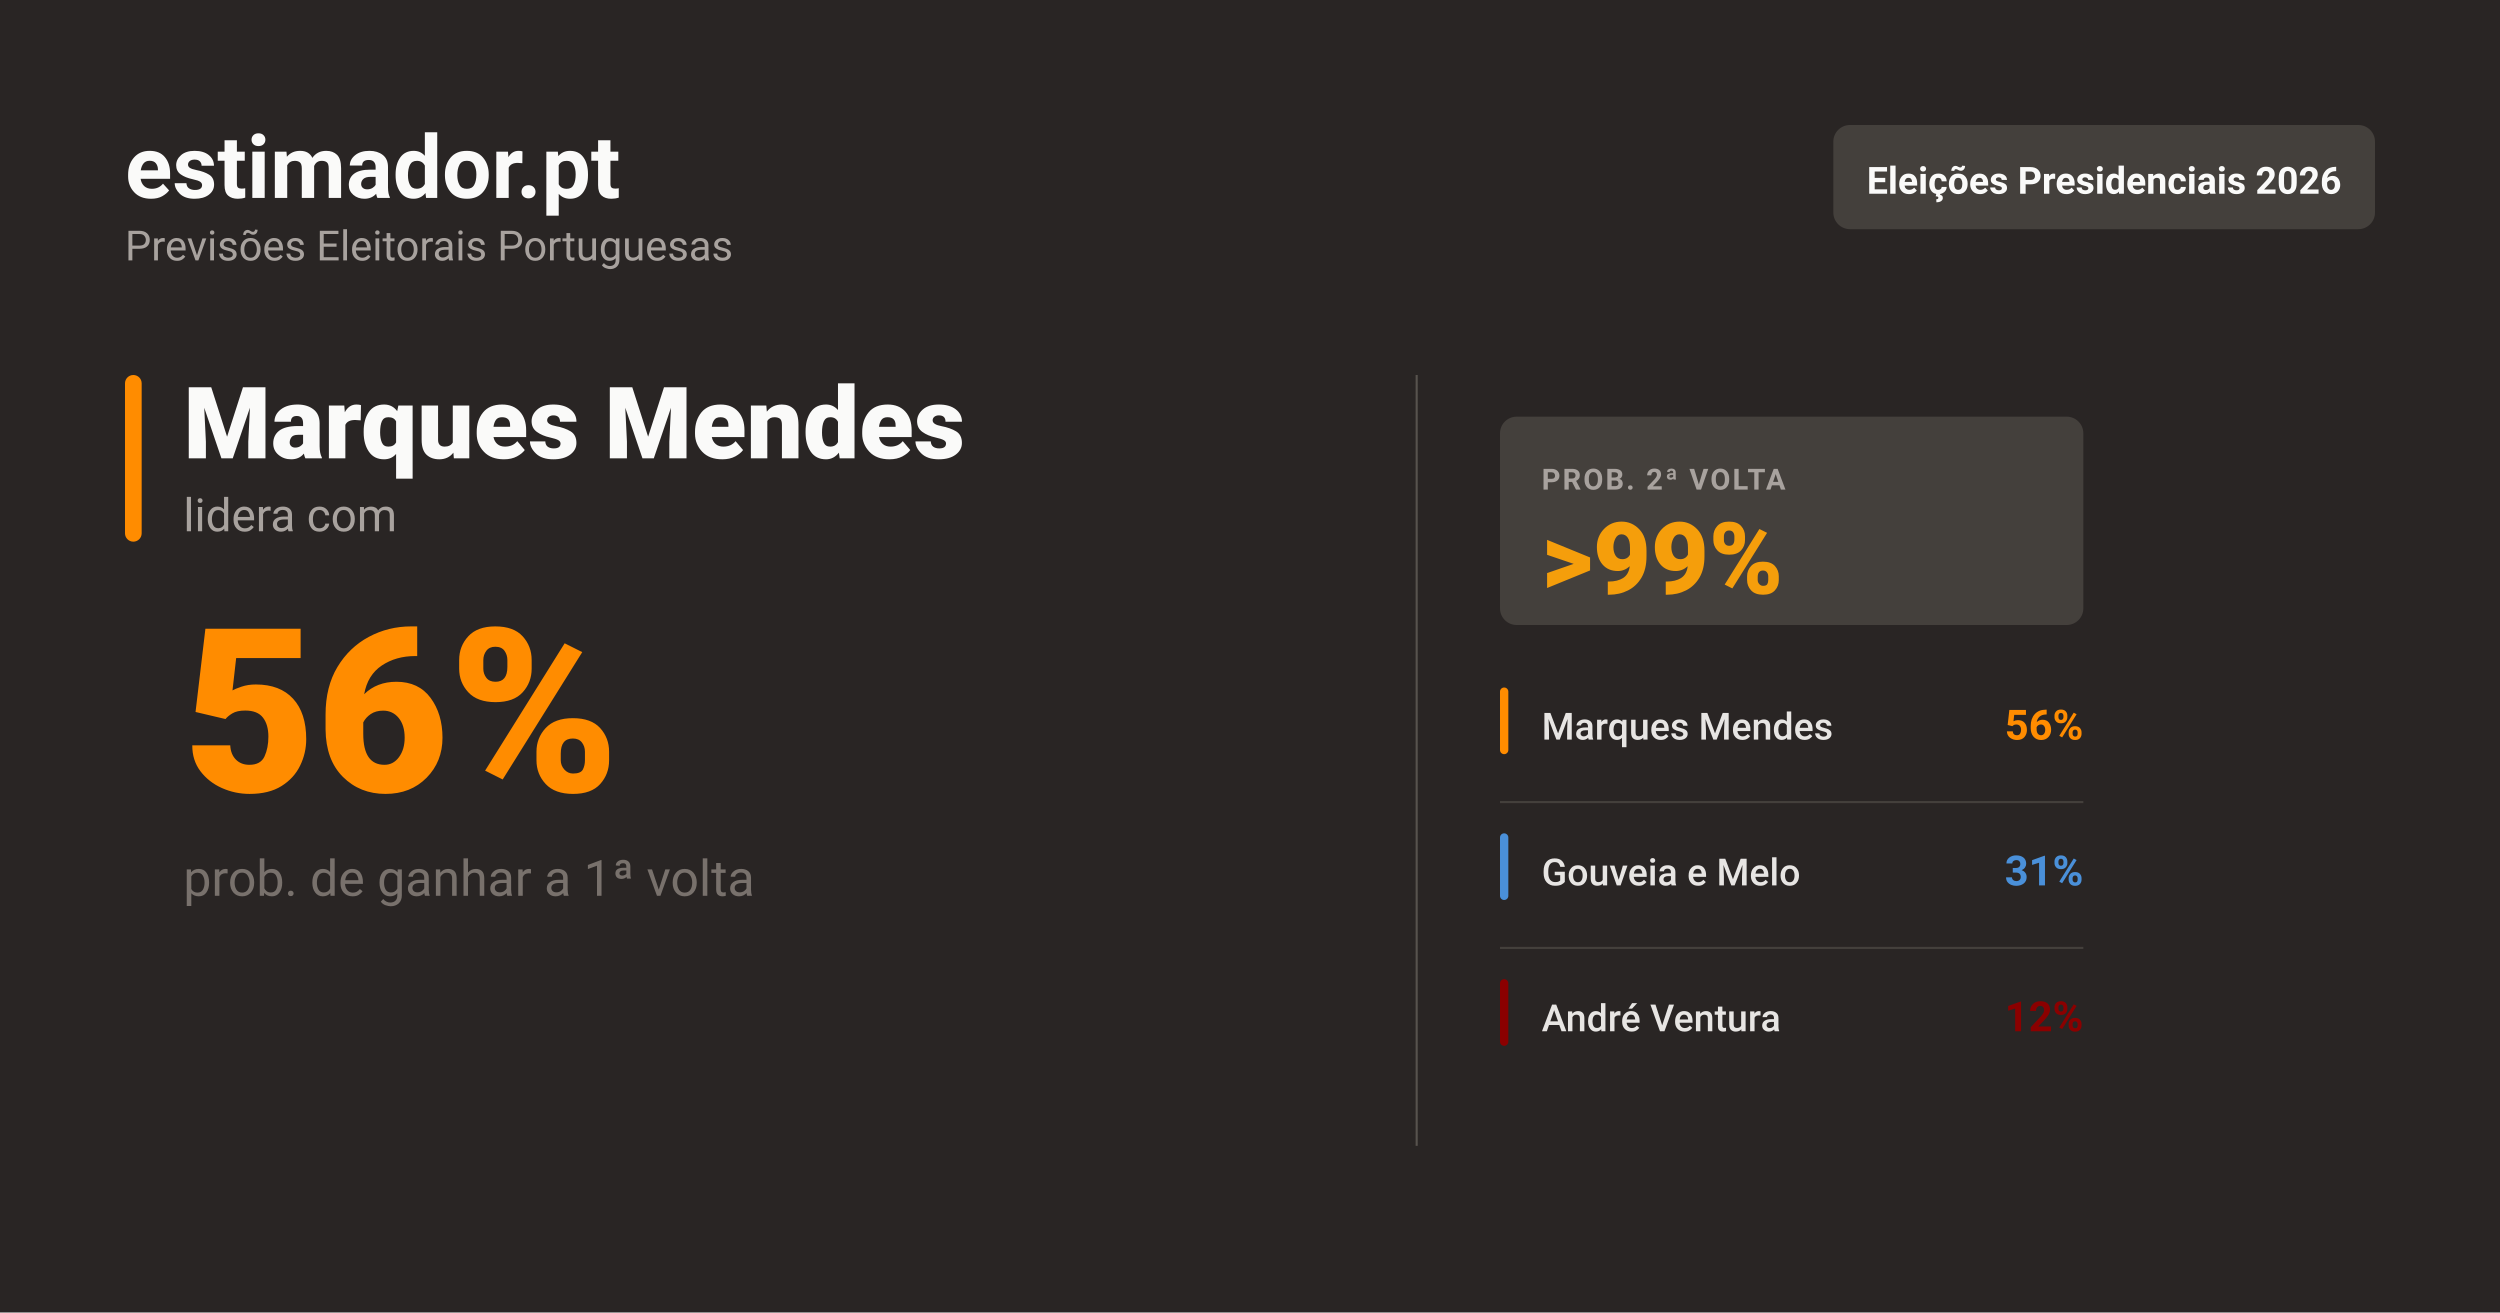
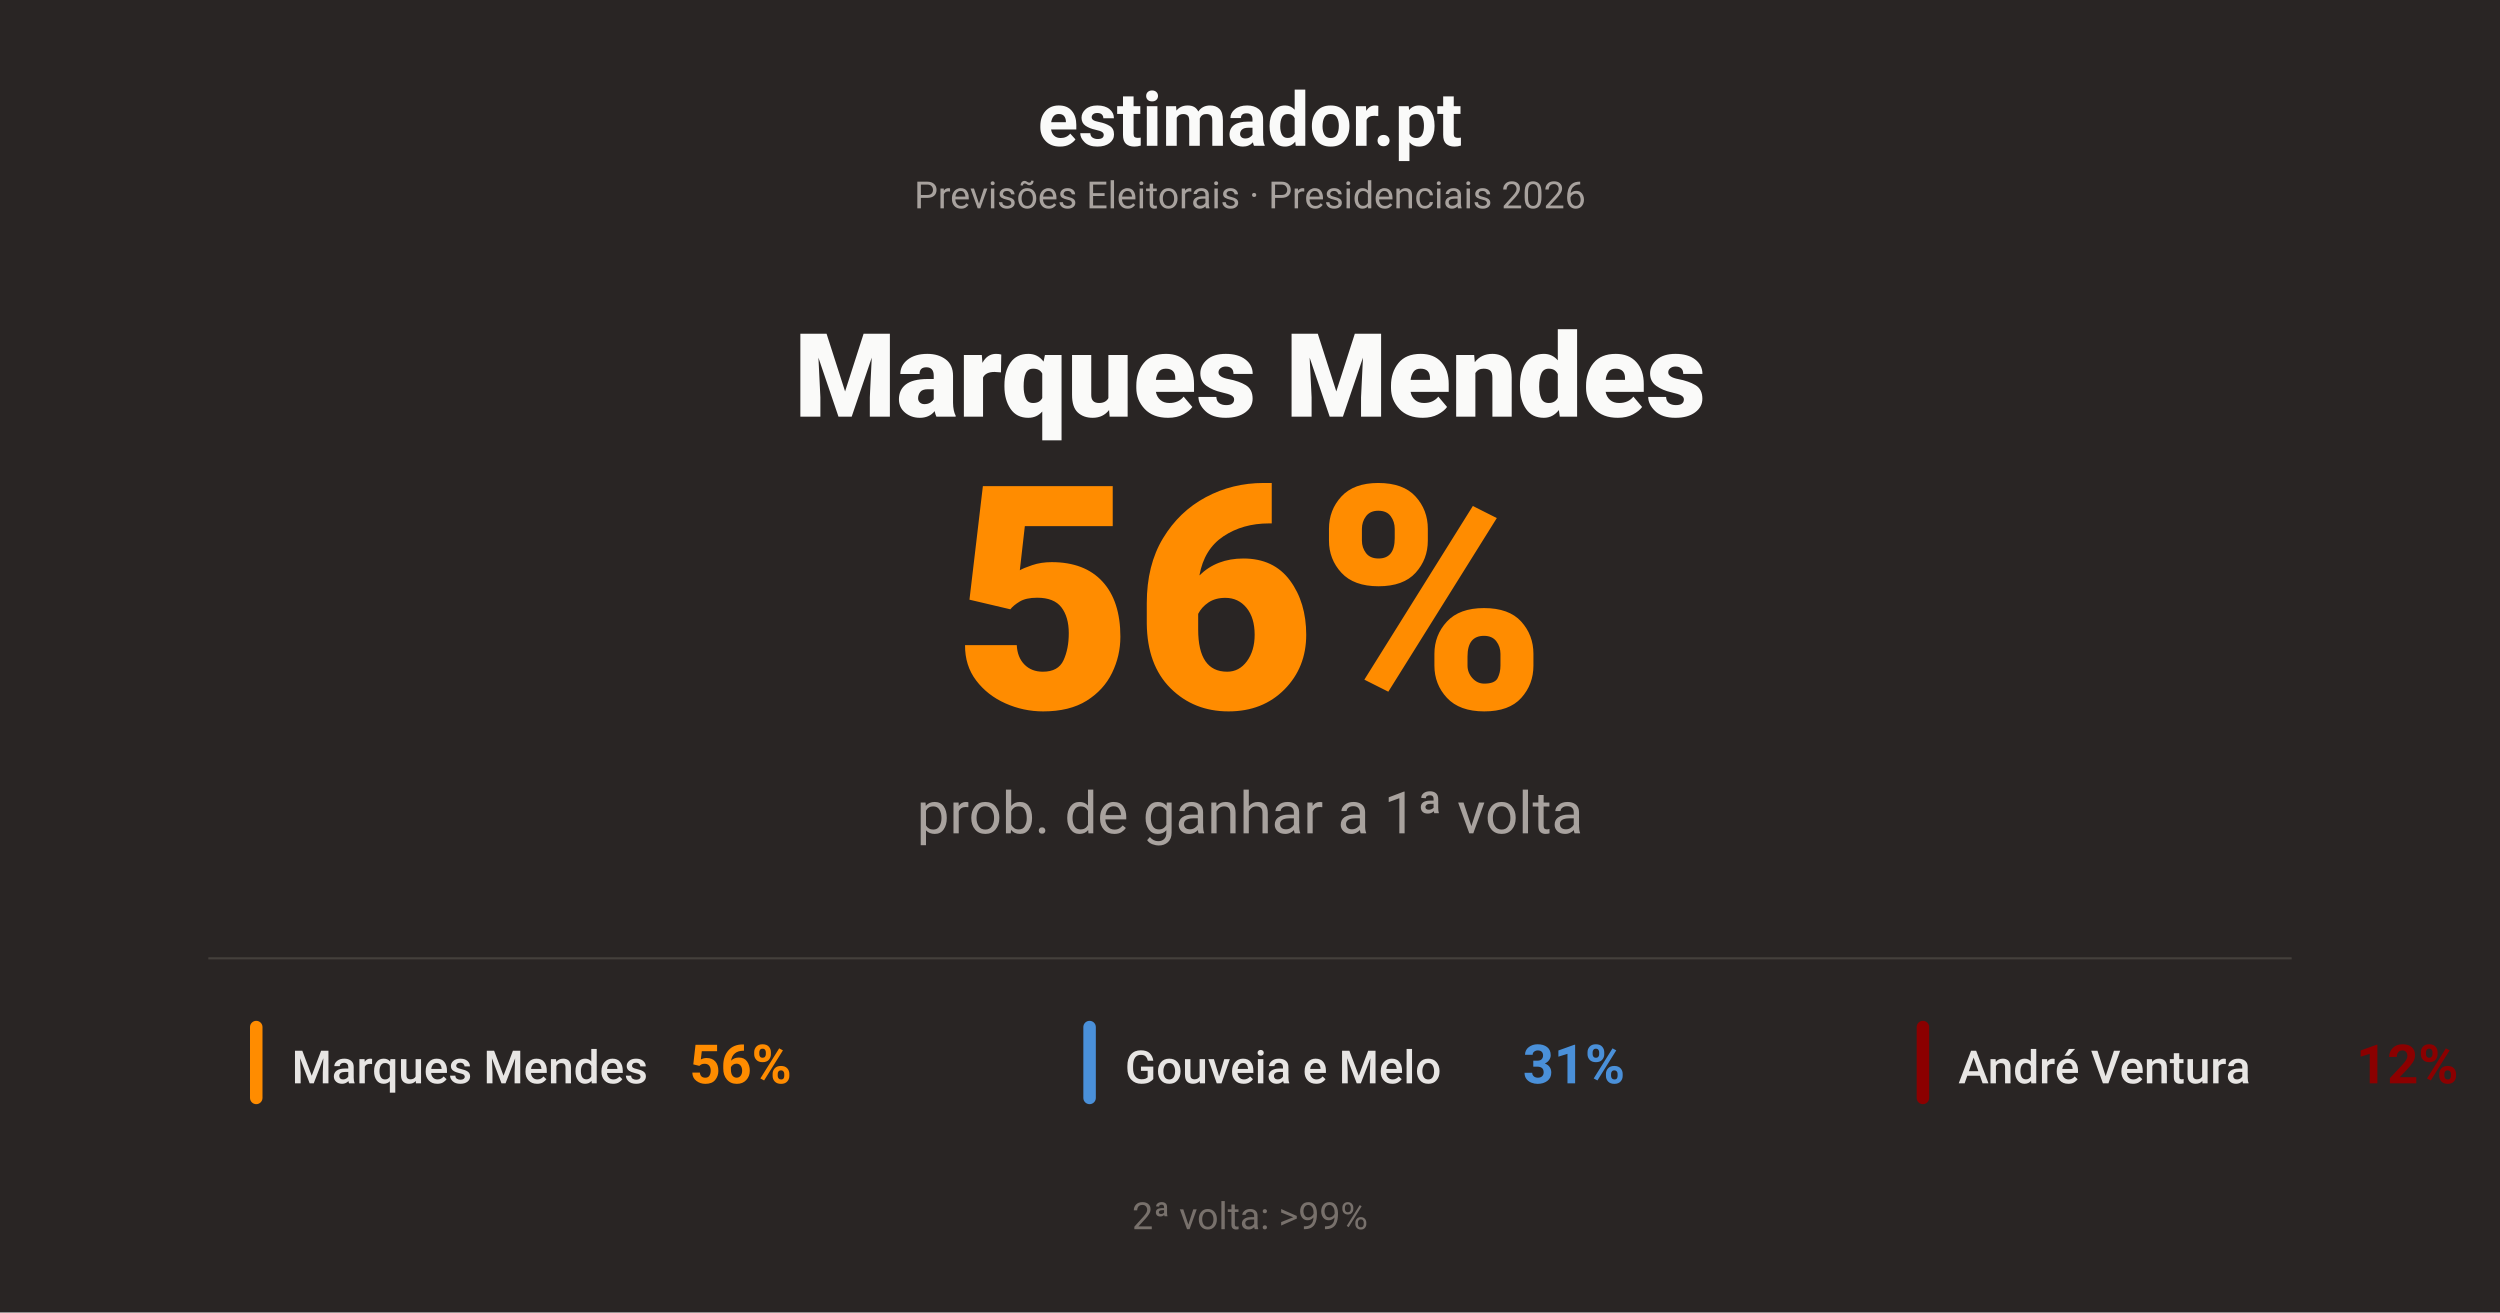
<svg xmlns="http://www.w3.org/2000/svg" width="1200" height="630">
  <defs>
    <style>
      text { font-family: -apple-system, BlinkMacSystemFont, 'Segoe UI', Roboto, Helvetica, Arial, sans-serif; }
    </style>
  </defs>
  <rect width="1200" height="630" fill="#292524" />
-   <text x="60" y="95" fill="#fafaf9" font-size="42" font-weight="700">estimador.pt</text>
-   <text x="60" y="125" fill="#a8a29e" font-size="20">Previsões Eleitorais Portuguesas</text>
-   <rect x="880" y="60" width="260" height="50" rx="8" fill="#44403c" />
-   <text x="1010" y="93" fill="#fafaf9" font-size="18" font-weight="600" text-anchor="middle">Eleições Presidenciais 2026</text>
-   <rect x="60" y="180" width="8" height="80" rx="4" fill="#FF8C00" />
-   <text x="88" y="220" fill="#fafaf9" font-size="48" font-weight="800">Marques Mendes</text>
-   <text x="88" y="255" fill="#a8a29e" font-size="22">lidera com</text>
-   <text x="88" y="380" fill="#FF8C00" font-size="110" font-weight="900">56%</text>
-   <text x="88" y="430" fill="#78716c" font-size="24">prob. de ganhar a 1ª volta</text>
-   <line x1="680" y1="180" x2="680" y2="550" stroke="#57534e" stroke-width="1" />
-   <rect x="720" y="200" width="280" height="100" rx="8" fill="#44403c" />
-   <text x="740" y="235" fill="#a8a29e" font-size="14" font-weight="600" letter-spacing="1">PROB. 2ª VOLTA</text>
-   <text x="740" y="285" fill="#f59e0b" font-size="48" font-weight="800">&gt;99%</text>
-   <rect x="720" y="330" width="4" height="32" rx="2" fill="#FF8C00" />
-   <text x="740" y="355" fill="#e7e5e3" font-size="18" font-weight="500">Marques Mendes</text>
-   <text x="1000" y="355" fill="#FF8C00" font-size="20" font-weight="700" text-anchor="end">56%</text>
-   <line x1="720" y1="385" x2="1000" y2="385" stroke="#44403c" stroke-width="1" />
-   <rect x="720" y="400" width="4" height="32" rx="2" fill="#4A90D9" />
-   <text x="740" y="425" fill="#e7e5e3" font-size="18" font-weight="500">Gouveia e Melo</text>
-   <text x="1000" y="425" fill="#4A90D9" font-size="20" font-weight="700" text-anchor="end">31%</text>
-   <line x1="720" y1="455" x2="1000" y2="455" stroke="#44403c" stroke-width="1" />
-   <rect x="720" y="470" width="4" height="32" rx="2" fill="#8B0000" />
-   <text x="740" y="495" fill="#e7e5e3" font-size="18" font-weight="500">André Ventura</text>
-   <text x="1000" y="495" fill="#8B0000" font-size="20" font-weight="700" text-anchor="end">12%</text>
+   <text x="600" y="70" fill="#fafaf9" font-size="36" font-weight="700" text-anchor="middle">estimador.pt</text>
+   <text x="600" y="100" fill="#a8a29e" font-size="18" text-anchor="middle">Previsões Eleitorais · Presidenciais 2026</text>
+   <text x="600" y="200" fill="#fafaf9" font-size="56" font-weight="800" text-anchor="middle">Marques Mendes</text>
+   <text x="600" y="340" fill="#FF8C00" font-size="150" font-weight="900" text-anchor="middle">56%</text>
+   <text x="600" y="400" fill="#a8a29e" font-size="28" text-anchor="middle">prob. de ganhar a 1ª volta</text>
+   <line x1="100" y1="460" x2="1100" y2="460" stroke="#44403c" stroke-width="1" />
+   <rect x="120" y="490" width="6" height="40" rx="3" fill="#FF8C00" />
+   <text x="140" y="520" fill="#e7e5e3" font-size="22" font-weight="500">Marques Mendes</text>
+   <text x="380" y="520" fill="#FF8C00" font-size="26" font-weight="700" text-anchor="end">56%</text>
+   <rect x="520" y="490" width="6" height="40" rx="3" fill="#4A90D9" />
+   <text x="540" y="520" fill="#e7e5e3" font-size="22" font-weight="500">Gouveia e Melo</text>
+   <text x="780" y="520" fill="#4A90D9" font-size="26" font-weight="700" text-anchor="end">31%</text>
+   <rect x="920" y="490" width="6" height="40" rx="3" fill="#8B0000" />
+   <text x="940" y="520" fill="#e7e5e3" font-size="22" font-weight="500">André Ventura</text>
+   <text x="1180" y="520" fill="#8B0000" font-size="26" font-weight="700" text-anchor="end">12%</text>
+   <text x="600" y="590" fill="#78716c" font-size="18" text-anchor="middle">2ª volta: &gt;99%</text>
</svg>
